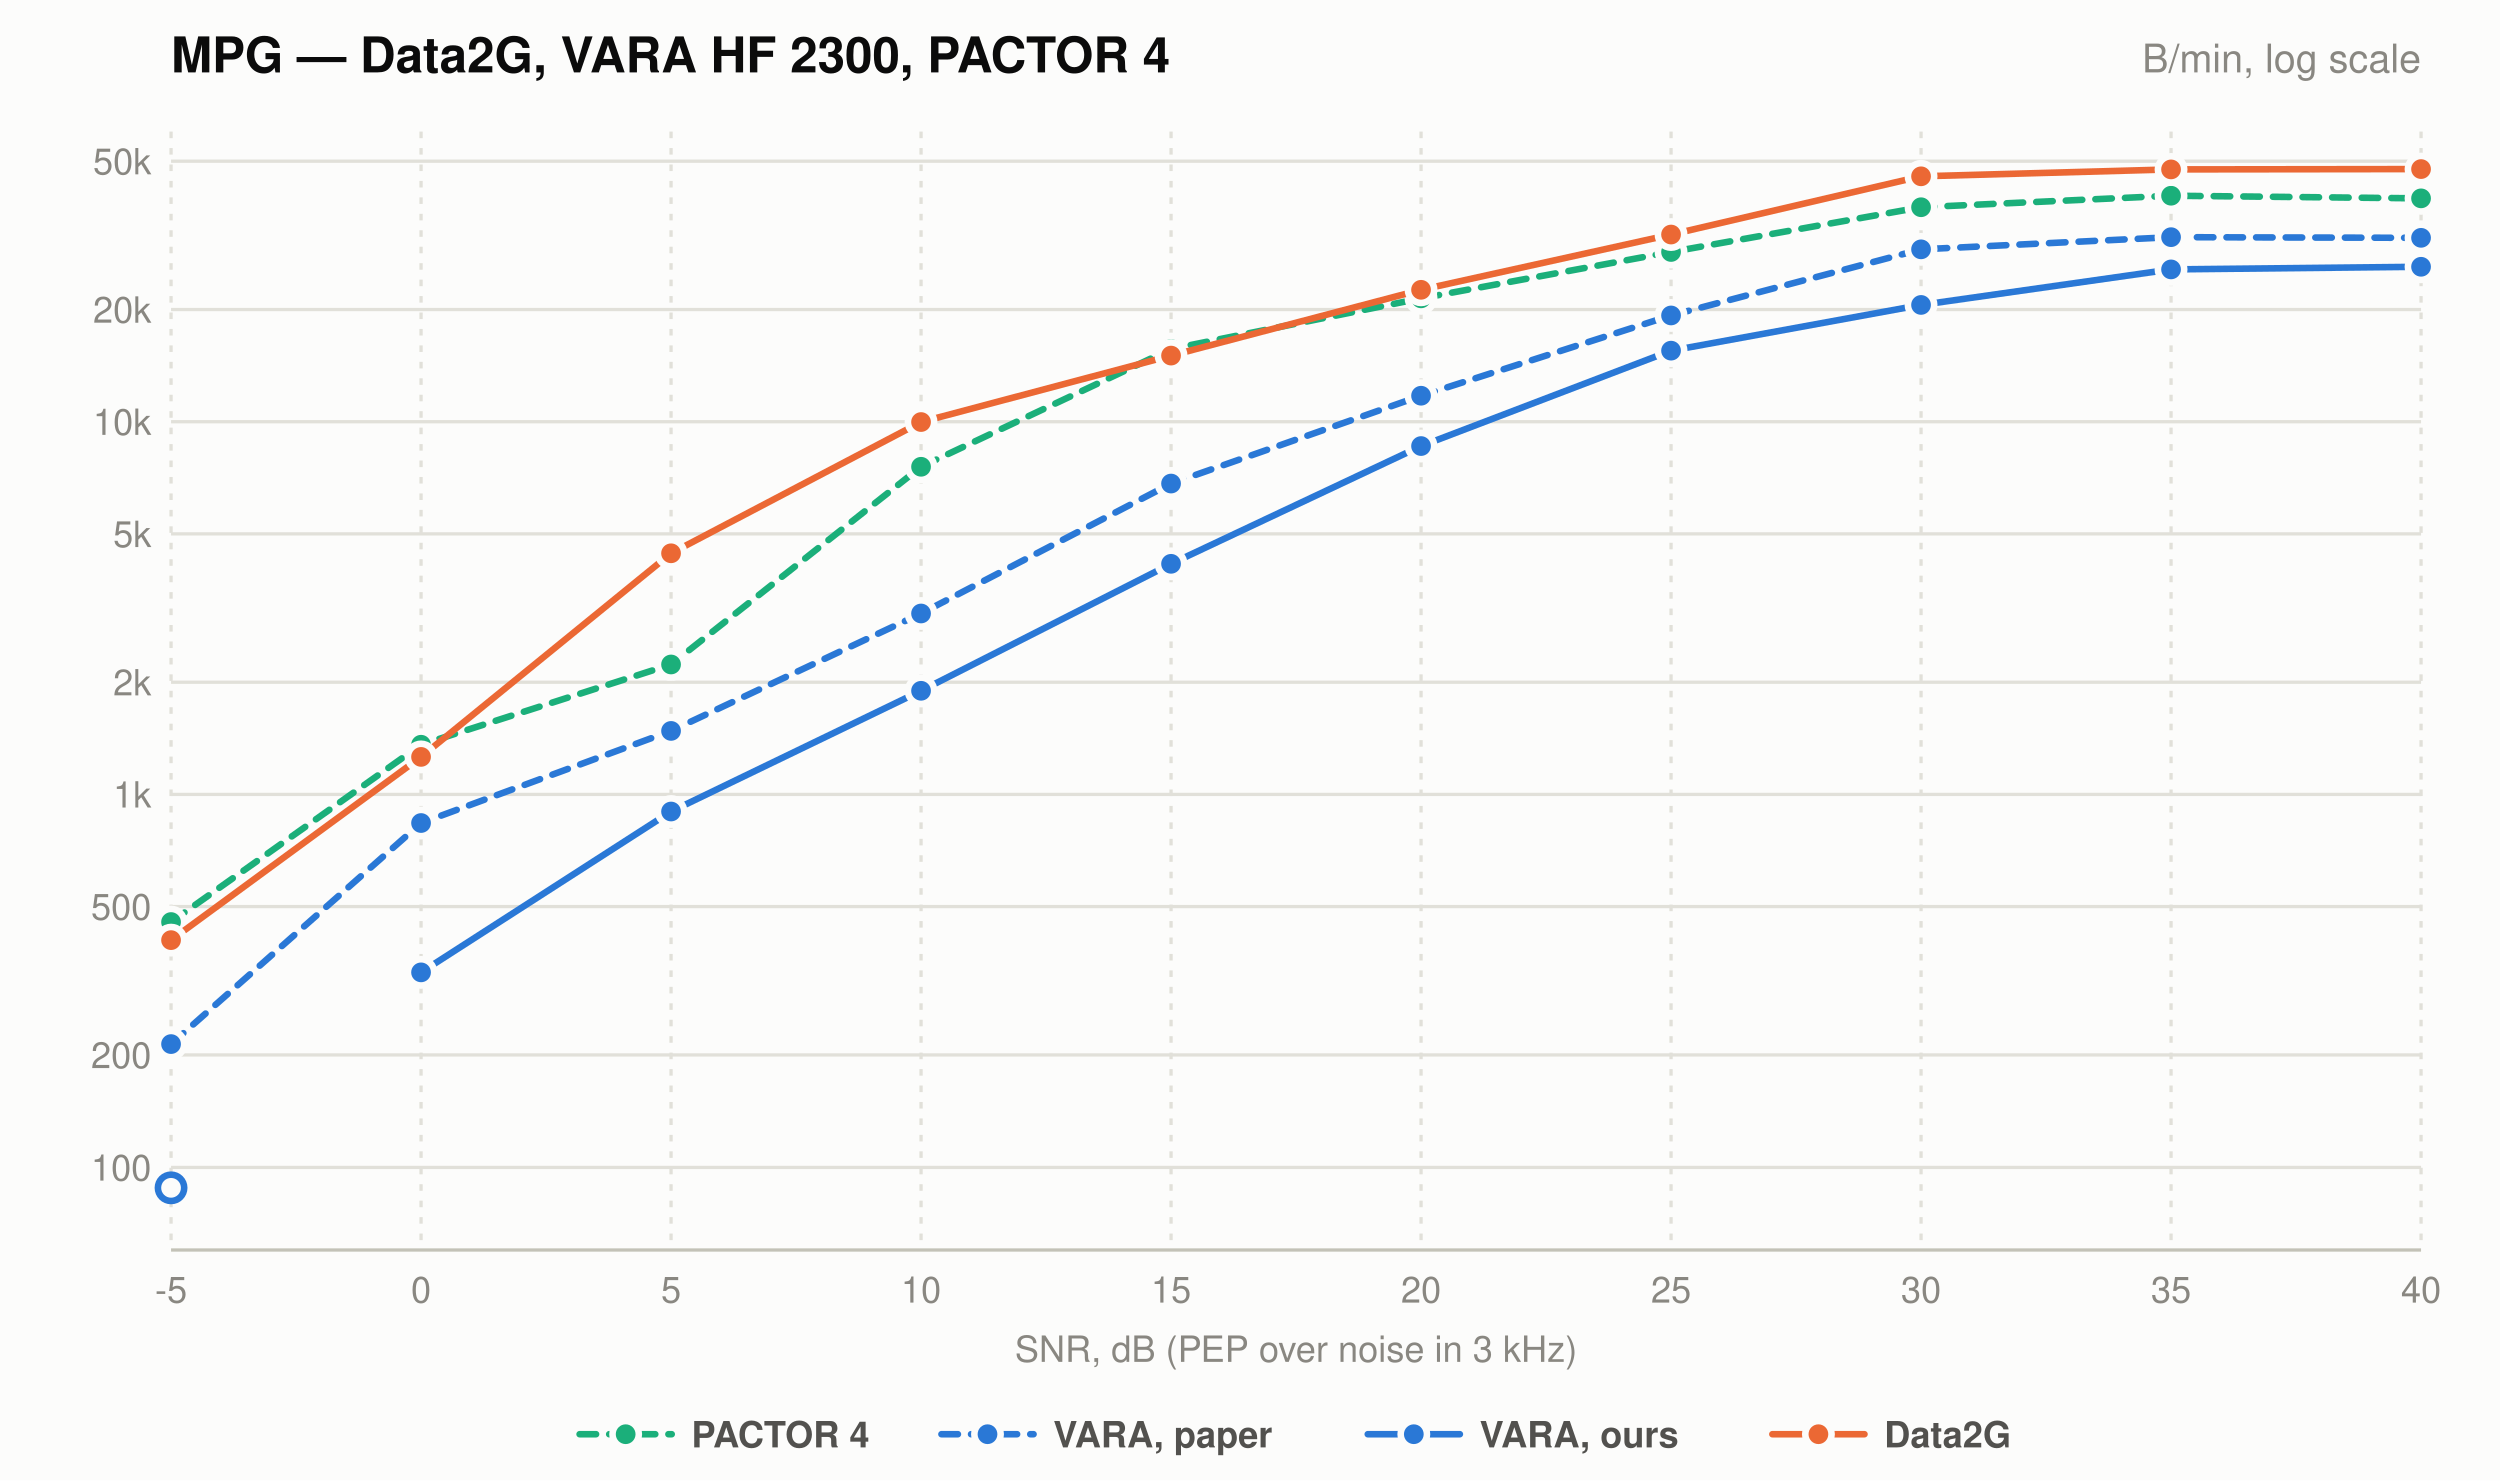
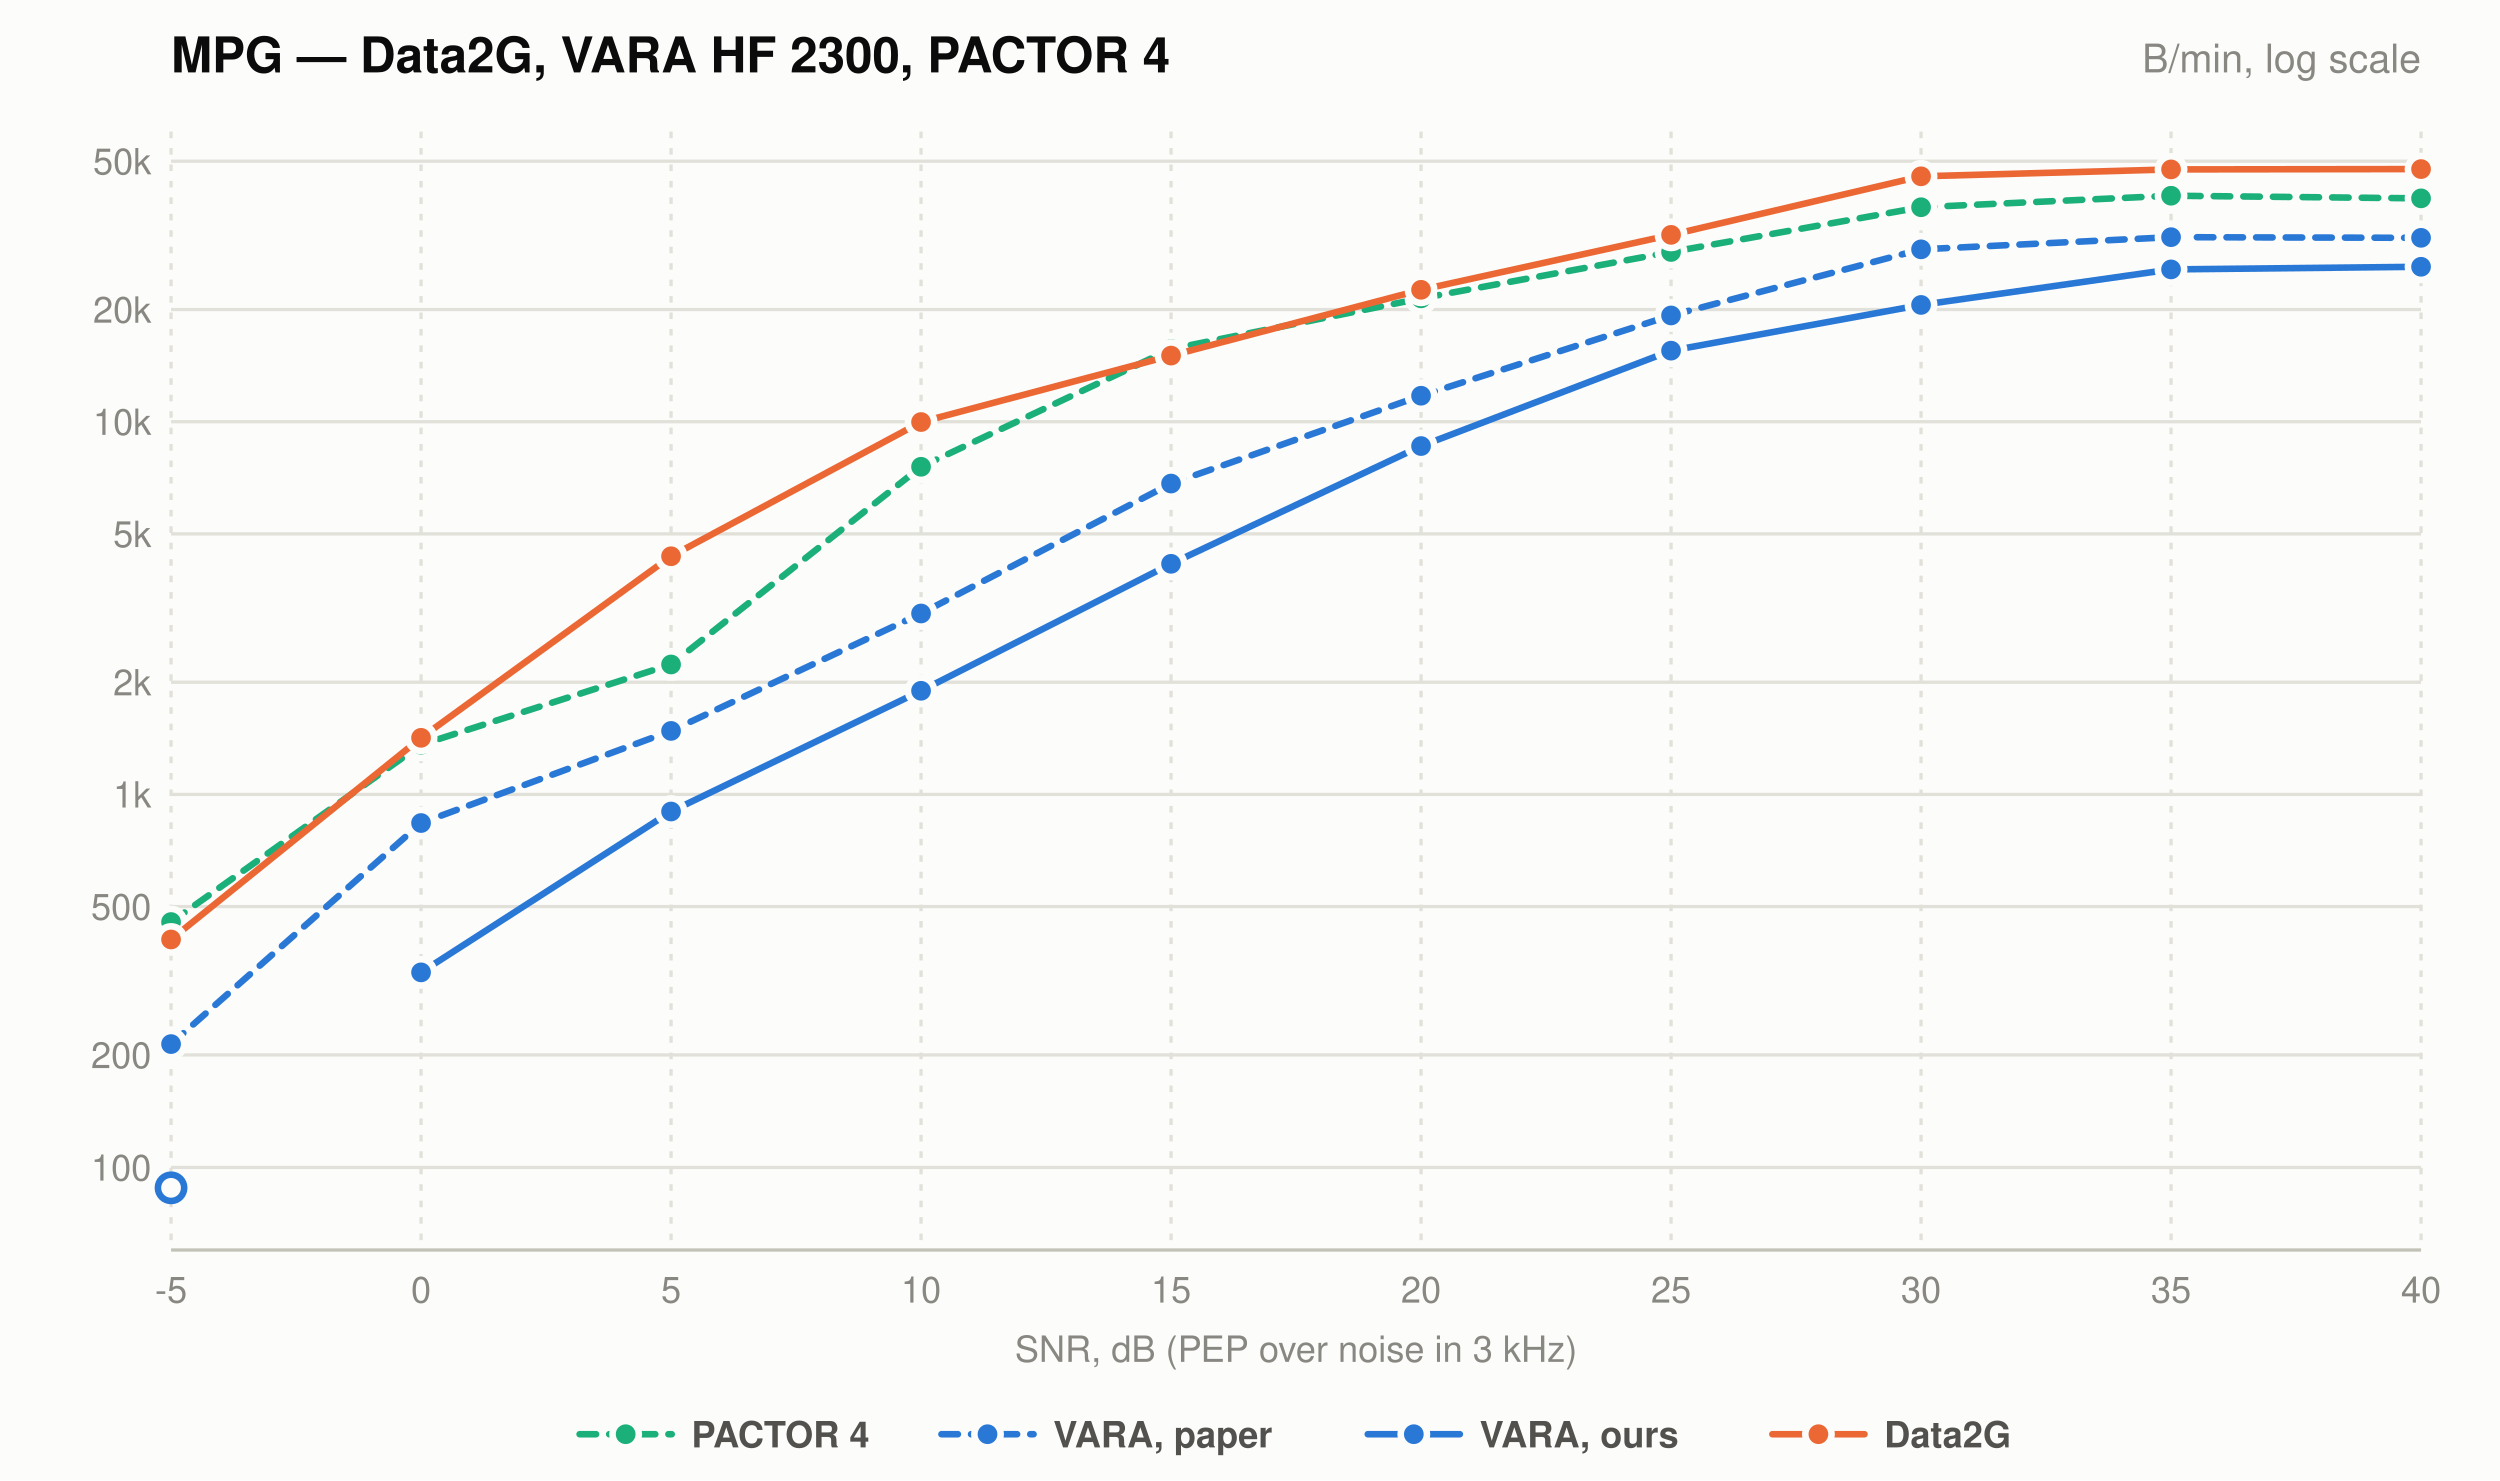
<svg xmlns="http://www.w3.org/2000/svg" viewBox="0 0 760 450" width="760" height="450" font-family="-apple-system, BlinkMacSystemFont, 'Segoe UI', Helvetica, Arial, sans-serif">
  <rect width="760" height="450" fill="#fcfcfb" />
  <text x="52" y="22" font-size="15" font-weight="600" fill="#0b0b0b">MPG — Data2G, VARA HF 2300, PACTOR 4</text>
  <text x="736" y="22" font-size="12" fill="#898781" text-anchor="end">B/min, log scale</text>
  <line x1="52" x2="736" y1="354.9" y2="354.9" stroke="#e1e0d9" />
  <text x="46" y="358.9" font-size="11" fill="#898781" text-anchor="end">100</text>
  <line x1="52" x2="736" y1="320.7" y2="320.7" stroke="#e1e0d9" />
  <text x="46" y="324.7" font-size="11" fill="#898781" text-anchor="end">200</text>
  <line x1="52" x2="736" y1="275.6" y2="275.6" stroke="#e1e0d9" />
  <text x="46" y="279.6" font-size="11" fill="#898781" text-anchor="end">500</text>
  <line x1="52" x2="736" y1="241.5" y2="241.5" stroke="#e1e0d9" />
  <text x="46" y="245.5" font-size="11" fill="#898781" text-anchor="end">1k</text>
  <line x1="52" x2="736" y1="207.4" y2="207.4" stroke="#e1e0d9" />
  <text x="46" y="211.4" font-size="11" fill="#898781" text-anchor="end">2k</text>
  <line x1="52" x2="736" y1="162.3" y2="162.3" stroke="#e1e0d9" />
  <text x="46" y="166.3" font-size="11" fill="#898781" text-anchor="end">5k</text>
  <line x1="52" x2="736" y1="128.2" y2="128.2" stroke="#e1e0d9" />
  <text x="46" y="132.2" font-size="11" fill="#898781" text-anchor="end">10k</text>
  <line x1="52" x2="736" y1="94.1" y2="94.1" stroke="#e1e0d9" />
  <text x="46" y="98.1" font-size="11" fill="#898781" text-anchor="end">20k</text>
  <line x1="52" x2="736" y1="49.0" y2="49.0" stroke="#e1e0d9" />
  <text x="46" y="53.0" font-size="11" fill="#898781" text-anchor="end">50k</text>
  <line x1="52.0" x2="52.0" y1="40" y2="380" stroke="#e1e0d9" stroke-dasharray="2 3" />
  <text x="52.0" y="396" font-size="11" fill="#898781" text-anchor="middle">-5</text>
  <line x1="128.0" x2="128.0" y1="40" y2="380" stroke="#e1e0d9" stroke-dasharray="2 3" />
  <text x="128.0" y="396" font-size="11" fill="#898781" text-anchor="middle">0</text>
  <line x1="204.0" x2="204.0" y1="40" y2="380" stroke="#e1e0d9" stroke-dasharray="2 3" />
  <text x="204.0" y="396" font-size="11" fill="#898781" text-anchor="middle">5</text>
  <line x1="280.0" x2="280.0" y1="40" y2="380" stroke="#e1e0d9" stroke-dasharray="2 3" />
  <text x="280.0" y="396" font-size="11" fill="#898781" text-anchor="middle">10</text>
  <line x1="356.0" x2="356.0" y1="40" y2="380" stroke="#e1e0d9" stroke-dasharray="2 3" />
  <text x="356.0" y="396" font-size="11" fill="#898781" text-anchor="middle">15</text>
  <line x1="432.0" x2="432.0" y1="40" y2="380" stroke="#e1e0d9" stroke-dasharray="2 3" />
  <text x="432.0" y="396" font-size="11" fill="#898781" text-anchor="middle">20</text>
  <line x1="508.0" x2="508.0" y1="40" y2="380" stroke="#e1e0d9" stroke-dasharray="2 3" />
  <text x="508.0" y="396" font-size="11" fill="#898781" text-anchor="middle">25</text>
  <line x1="584.0" x2="584.0" y1="40" y2="380" stroke="#e1e0d9" stroke-dasharray="2 3" />
  <text x="584.0" y="396" font-size="11" fill="#898781" text-anchor="middle">30</text>
  <line x1="660.0" x2="660.0" y1="40" y2="380" stroke="#e1e0d9" stroke-dasharray="2 3" />
  <text x="660.0" y="396" font-size="11" fill="#898781" text-anchor="middle">35</text>
  <line x1="736.0" x2="736.0" y1="40" y2="380" stroke="#e1e0d9" stroke-dasharray="2 3" />
  <text x="736.0" y="396" font-size="11" fill="#898781" text-anchor="middle">40</text>
  <line x1="52" x2="736" y1="380" y2="380" stroke="#c3c2b7" />
  <text x="394.0" y="414" font-size="11" fill="#898781" text-anchor="middle">SNR, dB (PEP over noise in 3 kHz)</text>
  <path d="M52.0,280.3L128.0,226.4L204.0,202.0L280.0,141.9L356.0,106.1L432.0,90.7L508.0,76.6L584.0,63.0L660.0,59.5L736.0,60.3" fill="none" stroke="#1baf7a" stroke-width="2" stroke-linejoin="round" stroke-linecap="round" stroke-dasharray="5 4" />
  <circle cx="52.0" cy="280.3" r="4" fill="#1baf7a" stroke="#fcfcfb" stroke-width="2" />
  <circle cx="128.0" cy="226.4" r="4" fill="#1baf7a" stroke="#fcfcfb" stroke-width="2" />
  <circle cx="204.0" cy="202.0" r="4" fill="#1baf7a" stroke="#fcfcfb" stroke-width="2" />
  <circle cx="280.0" cy="141.9" r="4" fill="#1baf7a" stroke="#fcfcfb" stroke-width="2" />
  <circle cx="356.0" cy="106.1" r="4" fill="#1baf7a" stroke="#fcfcfb" stroke-width="2" />
  <circle cx="432.0" cy="90.7" r="4" fill="#1baf7a" stroke="#fcfcfb" stroke-width="2" />
  <circle cx="508.0" cy="76.6" r="4" fill="#1baf7a" stroke="#fcfcfb" stroke-width="2" />
  <circle cx="584.0" cy="63.0" r="4" fill="#1baf7a" stroke="#fcfcfb" stroke-width="2" />
  <circle cx="660.0" cy="59.5" r="4" fill="#1baf7a" stroke="#fcfcfb" stroke-width="2" />
  <circle cx="736.0" cy="60.3" r="4" fill="#1baf7a" stroke="#fcfcfb" stroke-width="2" />
  <path d="M52.0,317.4L128.0,250.2L204.0,222.2L280.0,186.5L356.0,147.0L432.0,120.3L508.0,95.9L584.0,75.8L660.0,72.1L736.0,72.3" fill="none" stroke="#2a78d6" stroke-width="2" stroke-linejoin="round" stroke-linecap="round" stroke-dasharray="5 4" />
  <circle cx="52.0" cy="317.4" r="4" fill="#2a78d6" stroke="#fcfcfb" stroke-width="2" />
  <circle cx="128.0" cy="250.2" r="4" fill="#2a78d6" stroke="#fcfcfb" stroke-width="2" />
  <circle cx="204.0" cy="222.2" r="4" fill="#2a78d6" stroke="#fcfcfb" stroke-width="2" />
  <circle cx="280.0" cy="186.5" r="4" fill="#2a78d6" stroke="#fcfcfb" stroke-width="2" />
  <circle cx="356.0" cy="147.0" r="4" fill="#2a78d6" stroke="#fcfcfb" stroke-width="2" />
  <circle cx="432.0" cy="120.3" r="4" fill="#2a78d6" stroke="#fcfcfb" stroke-width="2" />
  <circle cx="508.0" cy="95.9" r="4" fill="#2a78d6" stroke="#fcfcfb" stroke-width="2" />
  <circle cx="584.0" cy="75.8" r="4" fill="#2a78d6" stroke="#fcfcfb" stroke-width="2" />
  <circle cx="660.0" cy="72.1" r="4" fill="#2a78d6" stroke="#fcfcfb" stroke-width="2" />
  <circle cx="736.0" cy="72.3" r="4" fill="#2a78d6" stroke="#fcfcfb" stroke-width="2" />
  <path d="M128.0,295.6L204.0,246.7L280.0,210.0L356.0,171.4L432.0,135.6L508.0,106.6L584.0,92.7L660.0,81.9L736.0,81.1" fill="none" stroke="#2a78d6" stroke-width="2" stroke-linejoin="round" stroke-linecap="round" />
  <circle cx="52.0" cy="361.1" r="4" fill="#fcfcfb" stroke="#2a78d6" stroke-width="2" />
  <circle cx="128.0" cy="295.6" r="4" fill="#2a78d6" stroke="#fcfcfb" stroke-width="2" />
  <circle cx="204.0" cy="246.7" r="4" fill="#2a78d6" stroke="#fcfcfb" stroke-width="2" />
  <circle cx="280.0" cy="210.0" r="4" fill="#2a78d6" stroke="#fcfcfb" stroke-width="2" />
  <circle cx="356.0" cy="171.4" r="4" fill="#2a78d6" stroke="#fcfcfb" stroke-width="2" />
  <circle cx="432.0" cy="135.6" r="4" fill="#2a78d6" stroke="#fcfcfb" stroke-width="2" />
  <circle cx="508.0" cy="106.6" r="4" fill="#2a78d6" stroke="#fcfcfb" stroke-width="2" />
  <circle cx="584.0" cy="92.7" r="4" fill="#2a78d6" stroke="#fcfcfb" stroke-width="2" />
  <circle cx="660.0" cy="81.9" r="4" fill="#2a78d6" stroke="#fcfcfb" stroke-width="2" />
  <circle cx="736.0" cy="81.1" r="4" fill="#2a78d6" stroke="#fcfcfb" stroke-width="2" />
-   <path d="M52.0,285.8L128.0,230.1L204.0,168.2L280.0,128.3L356.0,108.1L432.0,88.1L508.0,71.3L584.0,53.6L660.0,51.5L736.0,51.4" fill="none" stroke="#eb6834" stroke-width="2" stroke-linejoin="round" stroke-linecap="round" />
-   <circle cx="52.0" cy="285.8" r="4" fill="#eb6834" stroke="#fcfcfb" stroke-width="2" />
-   <circle cx="128.0" cy="230.1" r="4" fill="#eb6834" stroke="#fcfcfb" stroke-width="2" />
-   <circle cx="204.0" cy="168.2" r="4" fill="#eb6834" stroke="#fcfcfb" stroke-width="2" />
+   <path d="M52.0,285.6L128.0,224.3L204.0,169.1L280.0,128.3L356.0,108.1L432.0,88.1L508.0,71.4L584.0,53.6L660.0,51.5L736.0,51.4" fill="none" stroke="#eb6834" stroke-width="2" stroke-linejoin="round" stroke-linecap="round" />
+   <circle cx="52.0" cy="285.6" r="4" fill="#eb6834" stroke="#fcfcfb" stroke-width="2" />
+   <circle cx="128.0" cy="224.3" r="4" fill="#eb6834" stroke="#fcfcfb" stroke-width="2" />
+   <circle cx="204.0" cy="169.1" r="4" fill="#eb6834" stroke="#fcfcfb" stroke-width="2" />
  <circle cx="280.0" cy="128.3" r="4" fill="#eb6834" stroke="#fcfcfb" stroke-width="2" />
  <circle cx="356.0" cy="108.1" r="4" fill="#eb6834" stroke="#fcfcfb" stroke-width="2" />
  <circle cx="432.0" cy="88.1" r="4" fill="#eb6834" stroke="#fcfcfb" stroke-width="2" />
-   <circle cx="508.0" cy="71.3" r="4" fill="#eb6834" stroke="#fcfcfb" stroke-width="2" />
+   <circle cx="508.0" cy="71.4" r="4" fill="#eb6834" stroke="#fcfcfb" stroke-width="2" />
  <circle cx="584.0" cy="53.6" r="4" fill="#eb6834" stroke="#fcfcfb" stroke-width="2" />
  <circle cx="660.0" cy="51.5" r="4" fill="#eb6834" stroke="#fcfcfb" stroke-width="2" />
  <circle cx="736.0" cy="51.4" r="4" fill="#eb6834" stroke="#fcfcfb" stroke-width="2" />
  <line x1="176.2" x2="204.2" y1="436" y2="436" stroke="#1baf7a" stroke-width="2" stroke-linecap="round" stroke-dasharray="5 4" />
  <circle cx="190.2" cy="436" r="4" fill="#1baf7a" stroke="#fcfcfb" stroke-width="2" />
  <text x="210.2" y="440" font-size="11" font-weight="600" fill="#52514e">PACTOR 4</text>
  <line x1="286.2" x2="314.2" y1="436" y2="436" stroke="#2a78d6" stroke-width="2" stroke-linecap="round" stroke-dasharray="5 4" />
  <circle cx="300.2" cy="436" r="4" fill="#2a78d6" stroke="#fcfcfb" stroke-width="2" />
  <text x="320.2" y="440" font-size="11" font-weight="600" fill="#52514e">VARA, paper</text>
  <line x1="415.8" x2="443.8" y1="436" y2="436" stroke="#2a78d6" stroke-width="2" stroke-linecap="round" />
  <circle cx="429.8" cy="436" r="4" fill="#2a78d6" stroke="#fcfcfb" stroke-width="2" />
  <text x="449.8" y="440" font-size="11" font-weight="600" fill="#52514e">VARA, ours</text>
  <line x1="538.8" x2="566.8" y1="436" y2="436" stroke="#eb6834" stroke-width="2" stroke-linecap="round" />
  <circle cx="552.8" cy="436" r="4" fill="#eb6834" stroke="#fcfcfb" stroke-width="2" />
  <text x="572.8" y="440" font-size="11" font-weight="600" fill="#52514e">Data2G</text>
</svg>
